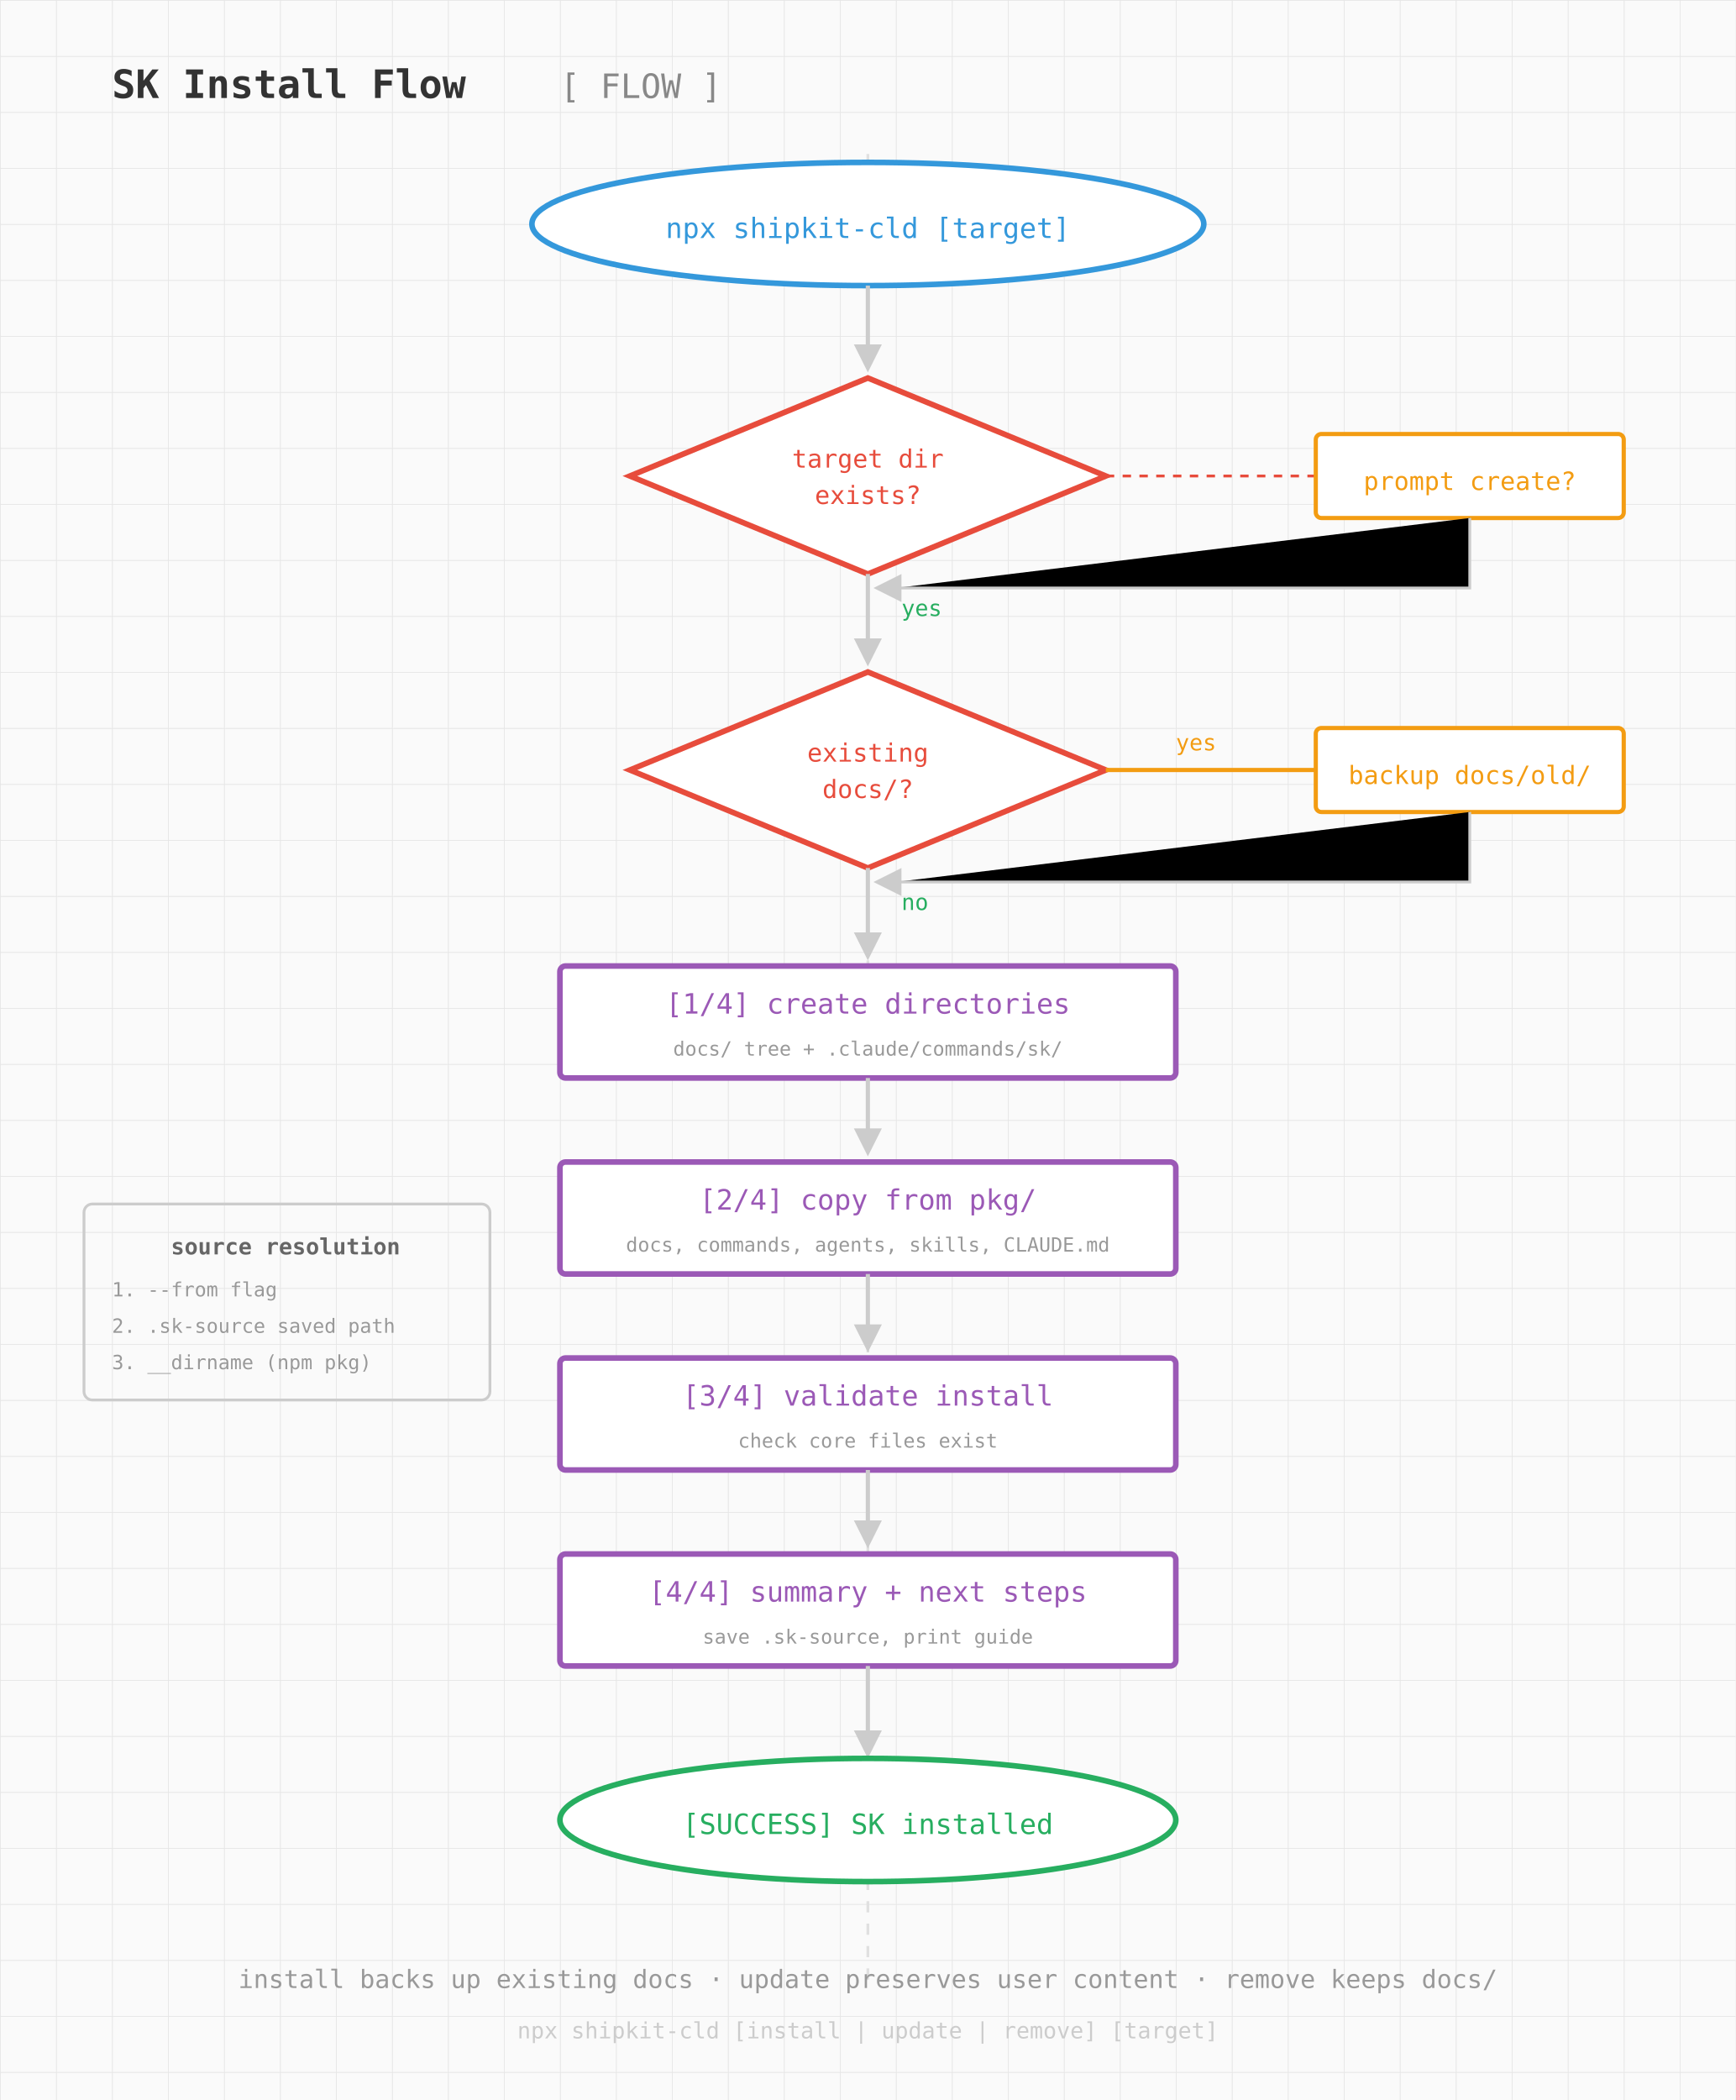
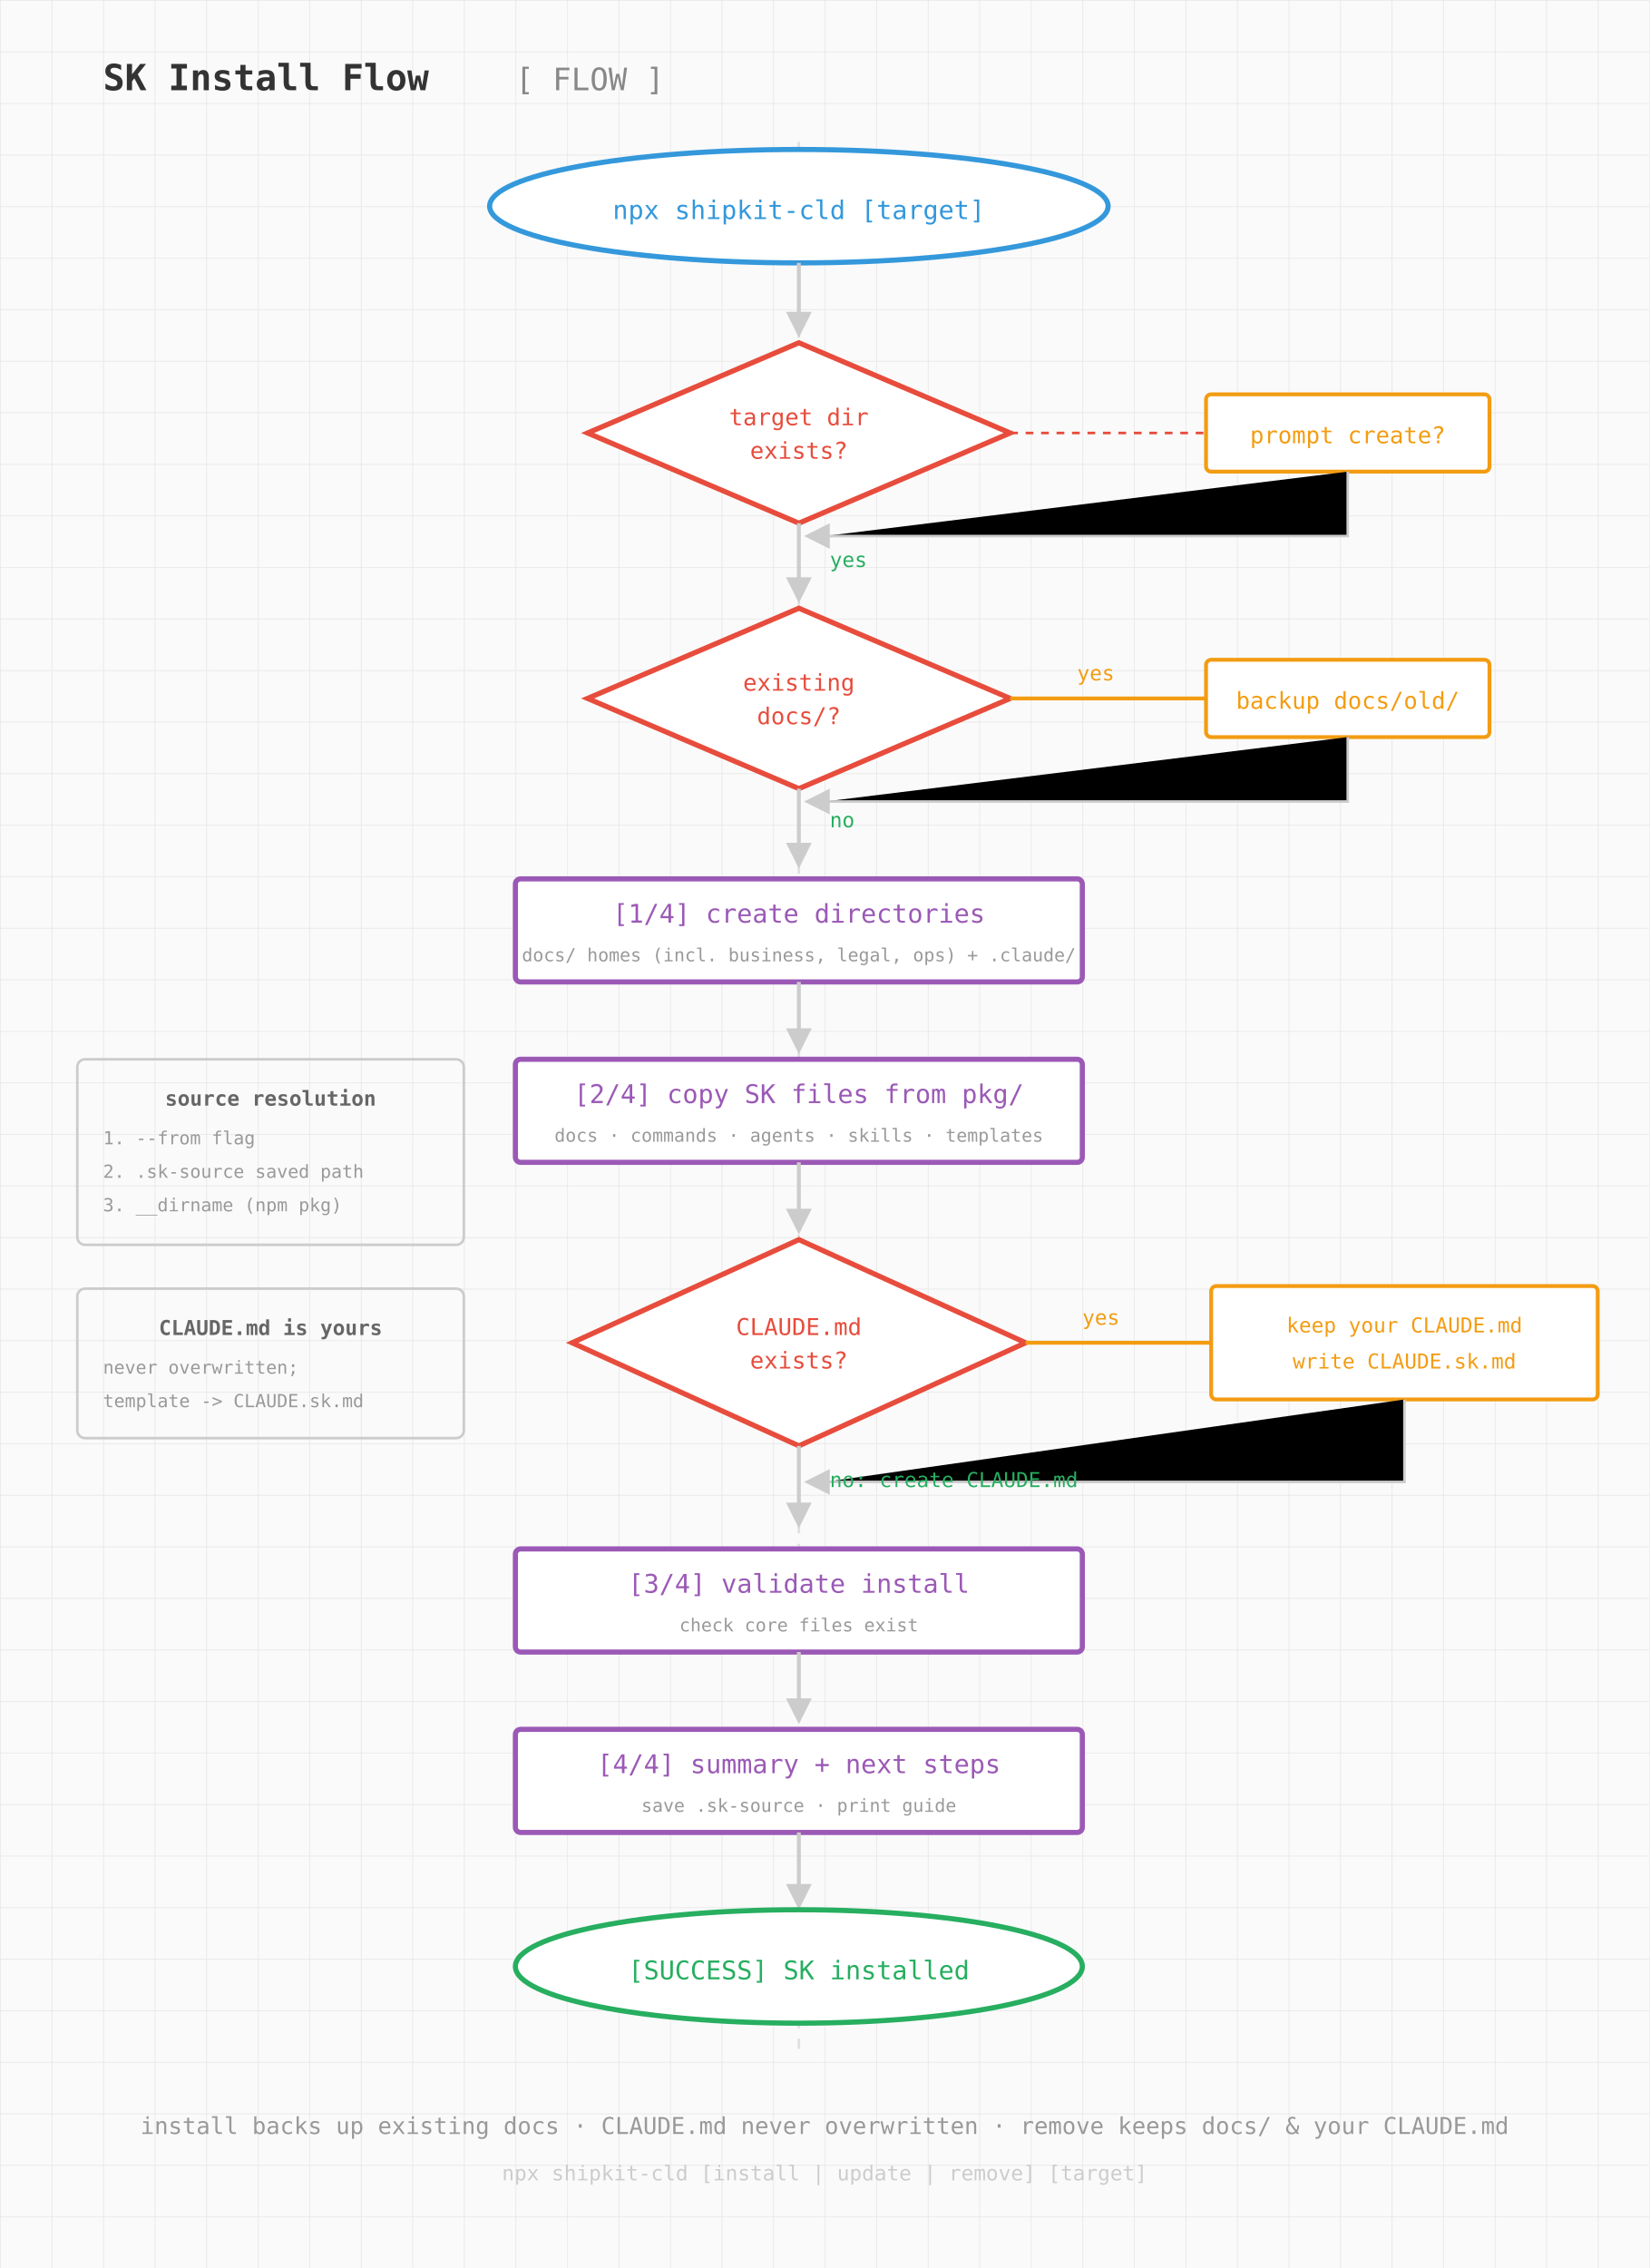
- <svg xmlns="http://www.w3.org/2000/svg" viewBox="0 0 620 750">
+ <svg xmlns="http://www.w3.org/2000/svg" viewBox="0 0 640 880">
  <defs>
    <pattern id="grid" width="20" height="20" patternUnits="userSpaceOnUse">
      <path d="M 20 0 L 0 0 0 20" fill="none" stroke="#e5e5e5" stroke-width="0.5" />
    </pattern>
  </defs>
-   <rect width="620" height="750" fill="#fafafa" />
-   <rect width="620" height="750" fill="url(#grid)" />
+   <rect width="640" height="880" fill="#fafafa" />
+   <rect width="640" height="880" fill="url(#grid)" />
  <text x="40" y="35" font-family="monospace" font-size="14" fill="#333" font-weight="bold">SK Install Flow</text>
  <text x="200" y="35" font-family="monospace" font-size="12" fill="#888">[ FLOW ]</text>
-   <line x1="310" y1="55" x2="310" y2="710" stroke="#e0e0e0" stroke-width="1" stroke-dasharray="4,4" />
+   <line x1="310" y1="55" x2="310" y2="795" stroke="#e0e0e0" stroke-width="1" stroke-dasharray="4,4" />
  <ellipse cx="310" cy="80" rx="120" ry="22" fill="#fff" stroke="#3498db" stroke-width="2" />
  <text x="310" y="85" font-family="monospace" font-size="10" fill="#3498db" text-anchor="middle">npx shipkit-cld [target]</text>
-   <path d="M 310 102 L 310 125" stroke="#ccc" stroke-width="1.5" />
-   <polygon points="305,123 310,133 315,123" fill="#ccc" />
-   <polygon points="310,135 395,170 310,205 225,170" fill="#fff" stroke="#e74c3c" stroke-width="2" />
-   <text x="310" y="167" font-family="monospace" font-size="9" fill="#e74c3c" text-anchor="middle">target dir</text>
-   <text x="310" y="180" font-family="monospace" font-size="9" fill="#e74c3c" text-anchor="middle">exists?</text>
-   <path d="M 395 170 L 470 170" stroke="#e74c3c" stroke-width="1" stroke-dasharray="3,3" />
-   <text x="485" y="165" font-family="monospace" font-size="9" fill="#e74c3c">no</text>
-   <rect x="470" y="155" width="110" height="30" fill="#fff" stroke="#f39c12" stroke-width="1.5" rx="2" />
-   <text x="525" y="175" font-family="monospace" font-size="9" fill="#f39c12" text-anchor="middle">prompt create?</text>
-   <path d="M 525 185 L 525 210 L 320 210" stroke="#ccc" stroke-width="1" />
-   <polygon points="322,205 312,210 322,215" fill="#ccc" />
-   <path d="M 310 205 L 310 230" stroke="#ccc" stroke-width="1.5" />
-   <polygon points="305,228 310,238 315,228" fill="#ccc" />
+   <path d="M 310 102 L 310 123" stroke="#ccc" stroke-width="1.5" />
+   <polygon points="305,121 310,131 315,121" fill="#ccc" />
+   <polygon points="310,133 392,168 310,203 228,168" fill="#fff" stroke="#e74c3c" stroke-width="2" />
+   <text x="310" y="165" font-family="monospace" font-size="9" fill="#e74c3c" text-anchor="middle">target dir</text>
+   <text x="310" y="178" font-family="monospace" font-size="9" fill="#e74c3c" text-anchor="middle">exists?</text>
+   <path d="M 392 168 L 468 168" stroke="#e74c3c" stroke-width="1" stroke-dasharray="3,3" />
+   <text x="483" y="163" font-family="monospace" font-size="9" fill="#e74c3c">no</text>
+   <rect x="468" y="153" width="110" height="30" fill="#fff" stroke="#f39c12" stroke-width="1.5" rx="2" />
+   <text x="523" y="172" font-family="monospace" font-size="9" fill="#f39c12" text-anchor="middle">prompt create?</text>
+   <path d="M 523 183 L 523 208 L 320 208" stroke="#ccc" stroke-width="1" />
+   <polygon points="322,203 312,208 322,213" fill="#ccc" />
+   <path d="M 310 203 L 310 226" stroke="#ccc" stroke-width="1.5" />
+   <polygon points="305,224 310,234 315,224" fill="#ccc" />
  <text x="322" y="220" font-family="monospace" font-size="8" fill="#27ae60">yes</text>
-   <polygon points="310,240 395,275 310,310 225,275" fill="#fff" stroke="#e74c3c" stroke-width="2" />
-   <text x="310" y="272" font-family="monospace" font-size="9" fill="#e74c3c" text-anchor="middle">existing</text>
-   <text x="310" y="285" font-family="monospace" font-size="9" fill="#e74c3c" text-anchor="middle">docs/?</text>
-   <path d="M 395 275 L 470 275" stroke="#f39c12" stroke-width="1.5" />
-   <rect x="470" y="260" width="110" height="30" fill="#fff" stroke="#f39c12" stroke-width="1.5" rx="2" />
-   <text x="525" y="280" font-family="monospace" font-size="9" fill="#f39c12" text-anchor="middle">backup docs/old/</text>
-   <text x="420" y="268" font-family="monospace" font-size="8" fill="#f39c12">yes</text>
-   <path d="M 525 290 L 525 315 L 320 315" stroke="#ccc" stroke-width="1" />
-   <polygon points="322,310 312,315 322,320" fill="#ccc" />
-   <path d="M 310 310 L 310 335" stroke="#ccc" stroke-width="1.5" />
-   <polygon points="305,333 310,343 315,333" fill="#ccc" />
-   <text x="322" y="325" font-family="monospace" font-size="8" fill="#27ae60">no</text>
-   <rect x="200" y="345" width="220" height="40" fill="#fff" stroke="#9b59b6" stroke-width="2" rx="2" />
-   <text x="310" y="362" font-family="monospace" font-size="10" fill="#9b59b6" text-anchor="middle">[1/4] create directories</text>
-   <text x="310" y="377" font-family="monospace" font-size="7" fill="#999" text-anchor="middle">docs/ tree + .claude/commands/sk/</text>
-   <path d="M 310 385 L 310 405" stroke="#ccc" stroke-width="1.5" />
-   <polygon points="305,403 310,413 315,403" fill="#ccc" />
-   <rect x="200" y="415" width="220" height="40" fill="#fff" stroke="#9b59b6" stroke-width="2" rx="2" />
-   <text x="310" y="432" font-family="monospace" font-size="10" fill="#9b59b6" text-anchor="middle">[2/4] copy from pkg/</text>
-   <text x="310" y="447" font-family="monospace" font-size="7" fill="#999" text-anchor="middle">docs, commands, agents, skills, CLAUDE.md</text>
-   <path d="M 310 455 L 310 475" stroke="#ccc" stroke-width="1.5" />
-   <polygon points="305,473 310,483 315,473" fill="#ccc" />
-   <rect x="200" y="485" width="220" height="40" fill="#fff" stroke="#9b59b6" stroke-width="2" rx="2" />
-   <text x="310" y="502" font-family="monospace" font-size="10" fill="#9b59b6" text-anchor="middle">[3/4] validate install</text>
-   <text x="310" y="517" font-family="monospace" font-size="7" fill="#999" text-anchor="middle">check core files exist</text>
-   <path d="M 310 525 L 310 545" stroke="#ccc" stroke-width="1.5" />
-   <polygon points="305,543 310,553 315,543" fill="#ccc" />
-   <rect x="200" y="555" width="220" height="40" fill="#fff" stroke="#9b59b6" stroke-width="2" rx="2" />
-   <text x="310" y="572" font-family="monospace" font-size="10" fill="#9b59b6" text-anchor="middle">[4/4] summary + next steps</text>
-   <text x="310" y="587" font-family="monospace" font-size="7" fill="#999" text-anchor="middle">save .sk-source, print guide</text>
-   <path d="M 310 595 L 310 620" stroke="#ccc" stroke-width="1.5" />
-   <polygon points="305,618 310,628 315,618" fill="#ccc" />
-   <ellipse cx="310" cy="650" rx="110" ry="22" fill="#fff" stroke="#27ae60" stroke-width="2" />
-   <text x="310" y="655" font-family="monospace" font-size="10" fill="#27ae60" text-anchor="middle">[SUCCESS] SK installed</text>
-   <rect x="30" y="430" width="145" height="70" fill="none" stroke="#ccc" stroke-width="1" rx="3" />
-   <text x="102" y="448" font-family="monospace" font-size="8" fill="#666" text-anchor="middle" font-weight="bold">source resolution</text>
-   <text x="40" y="463" font-family="monospace" font-size="7" fill="#999">1. --from flag</text>
-   <text x="40" y="476" font-family="monospace" font-size="7" fill="#999">2. .sk-source saved path</text>
-   <text x="40" y="489" font-family="monospace" font-size="7" fill="#999">3. __dirname (npm pkg)</text>
-   <text x="310" y="710" font-family="monospace" font-size="9" fill="#999" text-anchor="middle">install backs up existing docs · update preserves user content · remove keeps docs/</text>
-   <text x="310" y="728" font-family="monospace" font-size="8" fill="#ccc" text-anchor="middle">npx shipkit-cld [install | update | remove] [target]</text>
+   <polygon points="310,236 392,271 310,306 228,271" fill="#fff" stroke="#e74c3c" stroke-width="2" />
+   <text x="310" y="268" font-family="monospace" font-size="9" fill="#e74c3c" text-anchor="middle">existing</text>
+   <text x="310" y="281" font-family="monospace" font-size="9" fill="#e74c3c" text-anchor="middle">docs/?</text>
+   <path d="M 392 271 L 468 271" stroke="#f39c12" stroke-width="1.5" />
+   <text x="418" y="264" font-family="monospace" font-size="8" fill="#f39c12">yes</text>
+   <rect x="468" y="256" width="110" height="30" fill="#fff" stroke="#f39c12" stroke-width="1.5" rx="2" />
+   <text x="523" y="275" font-family="monospace" font-size="9" fill="#f39c12" text-anchor="middle">backup docs/old/</text>
+   <path d="M 523 286 L 523 311 L 320 311" stroke="#ccc" stroke-width="1" />
+   <polygon points="322,306 312,311 322,316" fill="#ccc" />
+   <path d="M 310 306 L 310 329" stroke="#ccc" stroke-width="1.5" />
+   <polygon points="305,327 310,337 315,327" fill="#ccc" />
+   <text x="322" y="321" font-family="monospace" font-size="8" fill="#27ae60">no</text>
+   <rect x="200" y="341" width="220" height="40" fill="#fff" stroke="#9b59b6" stroke-width="2" rx="2" />
+   <text x="310" y="358" font-family="monospace" font-size="10" fill="#9b59b6" text-anchor="middle">[1/4] create directories</text>
+   <text x="310" y="373" font-family="monospace" font-size="7" fill="#999" text-anchor="middle">docs/ homes (incl. business, legal, ops) + .claude/</text>
+   <path d="M 310 381 L 310 401" stroke="#ccc" stroke-width="1.5" />
+   <polygon points="305,399 310,409 315,399" fill="#ccc" />
+   <rect x="200" y="411" width="220" height="40" fill="#fff" stroke="#9b59b6" stroke-width="2" rx="2" />
+   <text x="310" y="428" font-family="monospace" font-size="10" fill="#9b59b6" text-anchor="middle">[2/4] copy SK files from pkg/</text>
+   <text x="310" y="443" font-family="monospace" font-size="7" fill="#999" text-anchor="middle">docs · commands · agents · skills · templates</text>
+   <path d="M 310 451 L 310 471" stroke="#ccc" stroke-width="1.5" />
+   <polygon points="305,469 310,479 315,469" fill="#ccc" />
+   <polygon points="310,481 398,521 310,561 222,521" fill="#fff" stroke="#e74c3c" stroke-width="2" />
+   <text x="310" y="518" font-family="monospace" font-size="9" fill="#e74c3c" text-anchor="middle">CLAUDE.md</text>
+   <text x="310" y="531" font-family="monospace" font-size="9" fill="#e74c3c" text-anchor="middle">exists?</text>
+   <path d="M 398 521 L 470 521" stroke="#f39c12" stroke-width="1.5" />
+   <text x="420" y="514" font-family="monospace" font-size="8" fill="#f39c12">yes</text>
+   <rect x="470" y="499" width="150" height="44" fill="#fff" stroke="#f39c12" stroke-width="1.5" rx="2" />
+   <text x="545" y="517" font-family="monospace" font-size="8" fill="#f39c12" text-anchor="middle">keep your CLAUDE.md</text>
+   <text x="545" y="531" font-family="monospace" font-size="8" fill="#f39c12" text-anchor="middle">write CLAUDE.sk.md</text>
+   <path d="M 545 543 L 545 575 L 320 575" stroke="#ccc" stroke-width="1" />
+   <polygon points="322,570 312,575 322,580" fill="#ccc" />
+   <path d="M 310 561 L 310 585" stroke="#ccc" stroke-width="1.5" />
+   <polygon points="305,583 310,593 315,583" fill="#ccc" />
+   <text x="322" y="577" font-family="monospace" font-size="8" fill="#27ae60">no: create CLAUDE.md</text>
+   <rect x="200" y="601" width="220" height="40" fill="#fff" stroke="#9b59b6" stroke-width="2" rx="2" />
+   <text x="310" y="618" font-family="monospace" font-size="10" fill="#9b59b6" text-anchor="middle">[3/4] validate install</text>
+   <text x="310" y="633" font-family="monospace" font-size="7" fill="#999" text-anchor="middle">check core files exist</text>
+   <path d="M 310 641 L 310 661" stroke="#ccc" stroke-width="1.5" />
+   <polygon points="305,659 310,669 315,659" fill="#ccc" />
+   <rect x="200" y="671" width="220" height="40" fill="#fff" stroke="#9b59b6" stroke-width="2" rx="2" />
+   <text x="310" y="688" font-family="monospace" font-size="10" fill="#9b59b6" text-anchor="middle">[4/4] summary + next steps</text>
+   <text x="310" y="703" font-family="monospace" font-size="7" fill="#999" text-anchor="middle">save .sk-source · print guide</text>
+   <path d="M 310 711 L 310 733" stroke="#ccc" stroke-width="1.5" />
+   <polygon points="305,731 310,741 315,731" fill="#ccc" />
+   <ellipse cx="310" cy="763" rx="110" ry="22" fill="#fff" stroke="#27ae60" stroke-width="2" />
+   <text x="310" y="768" font-family="monospace" font-size="10" fill="#27ae60" text-anchor="middle">[SUCCESS] SK installed</text>
+   <rect x="30" y="411" width="150" height="72" fill="none" stroke="#ccc" stroke-width="1" rx="3" />
+   <text x="105" y="429" font-family="monospace" font-size="8" fill="#666" text-anchor="middle" font-weight="bold">source resolution</text>
+   <text x="40" y="444" font-family="monospace" font-size="7" fill="#999">1. --from flag</text>
+   <text x="40" y="457" font-family="monospace" font-size="7" fill="#999">2. .sk-source saved path</text>
+   <text x="40" y="470" font-family="monospace" font-size="7" fill="#999">3. __dirname (npm pkg)</text>
+   <rect x="30" y="500" width="150" height="58" fill="none" stroke="#ccc" stroke-width="1" rx="3" />
+   <text x="105" y="518" font-family="monospace" font-size="8" fill="#666" text-anchor="middle" font-weight="bold">CLAUDE.md is yours</text>
+   <text x="40" y="533" font-family="monospace" font-size="7" fill="#999">never overwritten;</text>
+   <text x="40" y="546" font-family="monospace" font-size="7" fill="#999">template -&gt; CLAUDE.sk.md</text>
+   <text x="320" y="828" font-family="monospace" font-size="9" fill="#999" text-anchor="middle">install backs up existing docs · CLAUDE.md never overwritten · remove keeps docs/ &amp; your CLAUDE.md</text>
+   <text x="320" y="846" font-family="monospace" font-size="8" fill="#ccc" text-anchor="middle">npx shipkit-cld [install | update | remove] [target]</text>
</svg>
